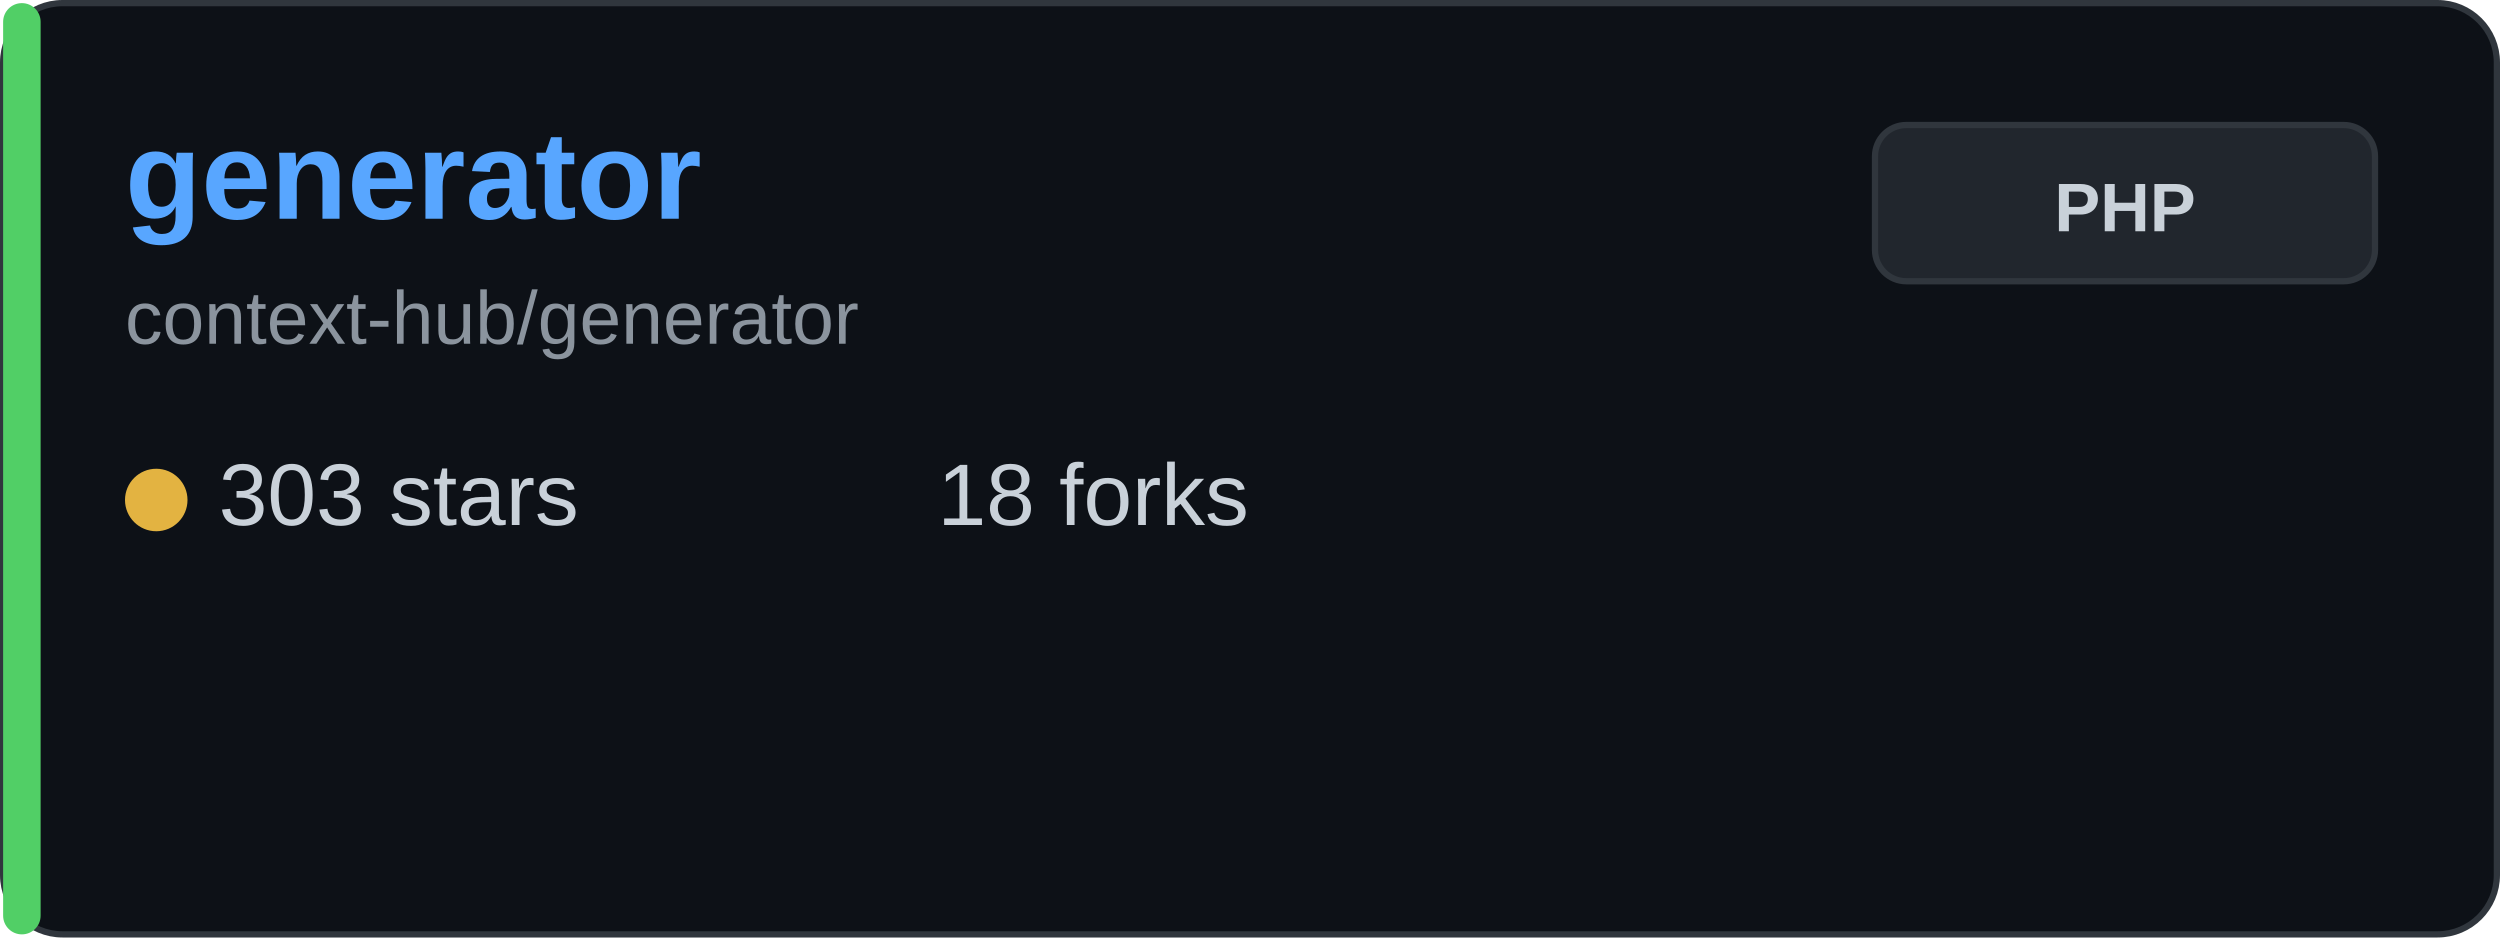
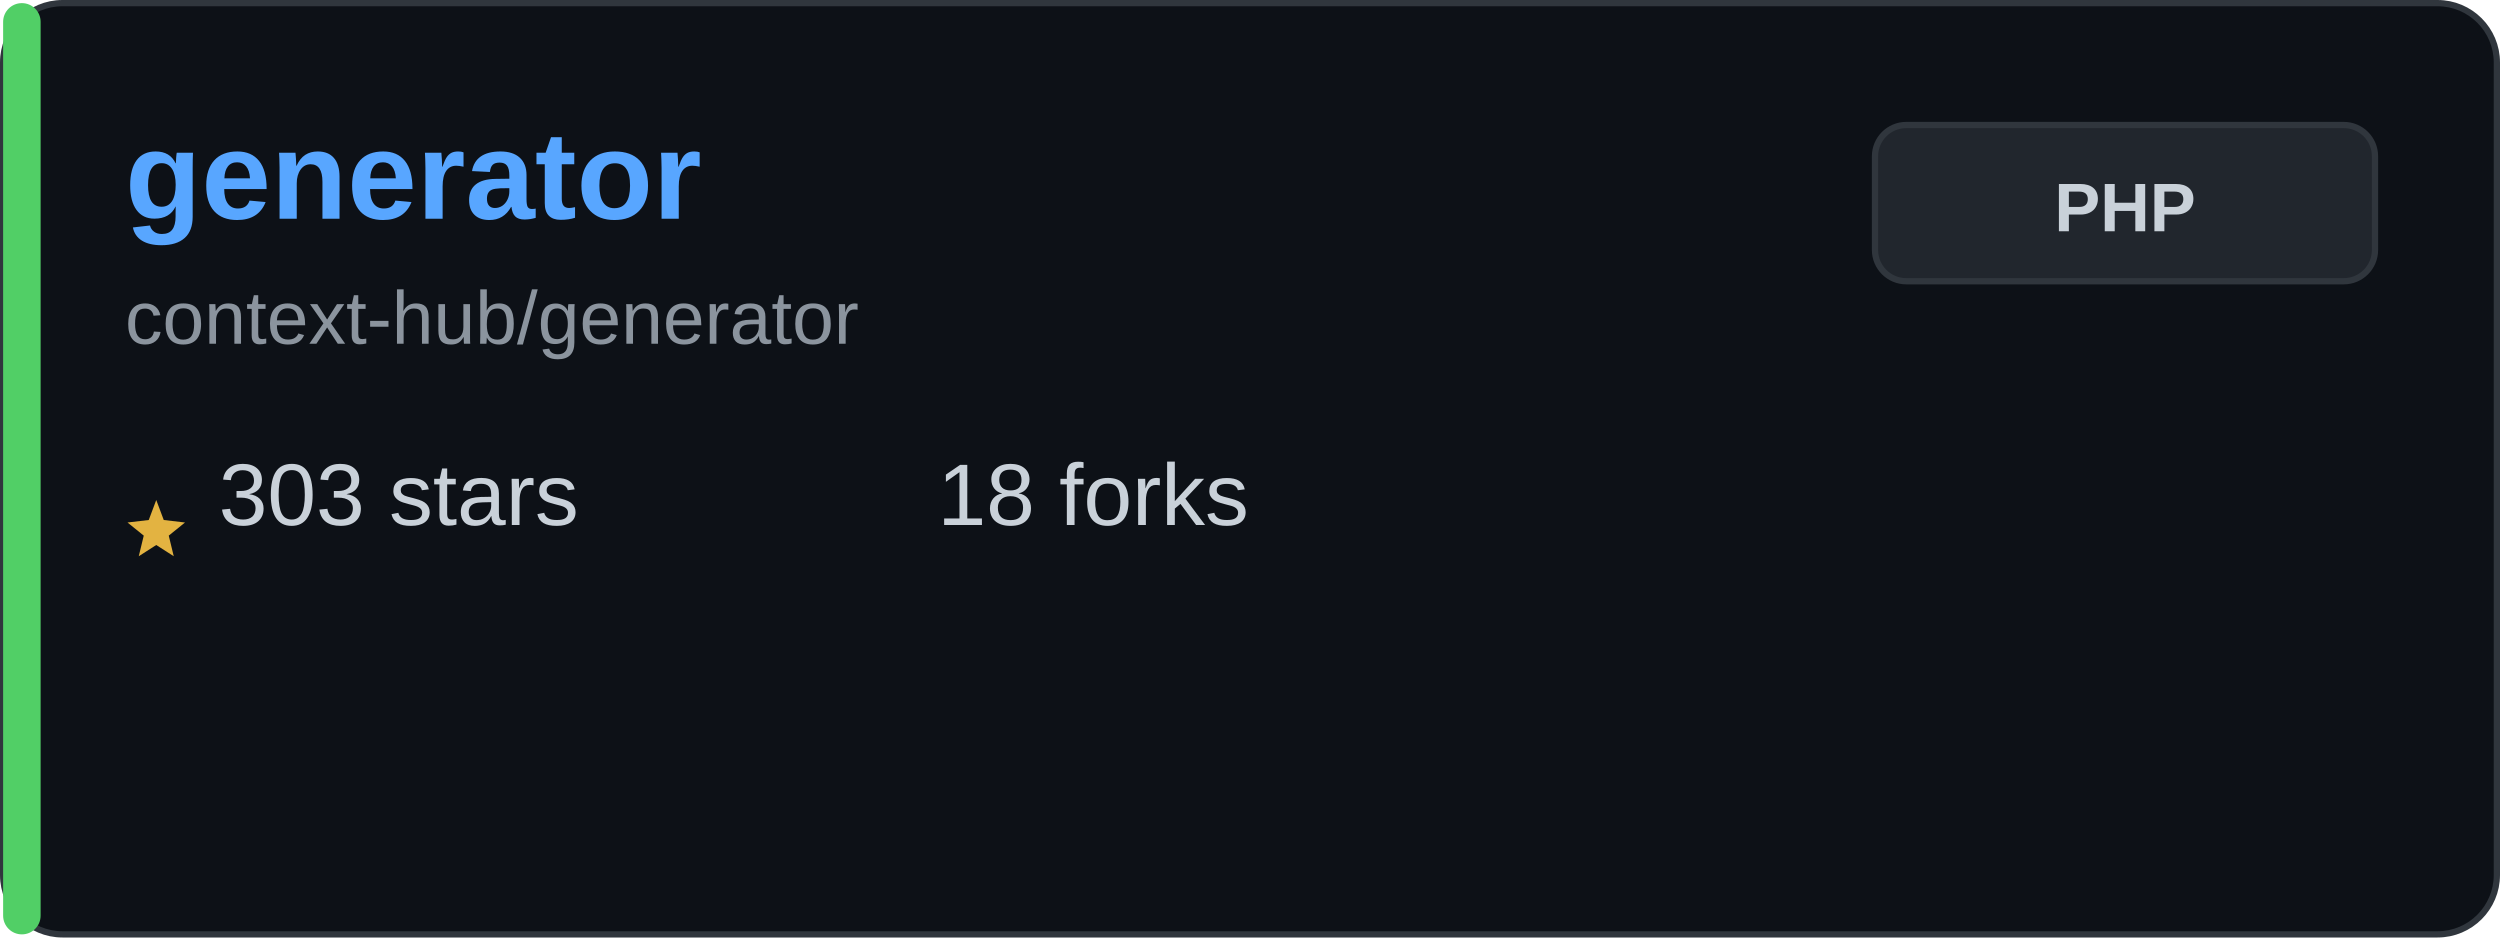
<svg xmlns="http://www.w3.org/2000/svg" width="400" height="150" viewBox="0 0 400 150" fill="none">
  <rect x="0.5" y="0.5" width="399" height="149" rx="9.5" fill="#0d1117" stroke="#30363d" />
  <rect x="0.5" y="0.5" width="6" height="149" rx="3" fill="#51cf66" />
  <text x="20" y="35" font-family="Arial, sans-serif" font-size="20" font-weight="bold" fill="#58a6ff">generator</text>
  <text x="20" y="55" font-family="Arial, sans-serif" font-size="12" fill="#8b949e">context-hub/generator</text>
  <g transform="translate(20, 80)">
-     <circle cx="5" cy="0" r="5" fill="#e3b341" />
+     <polygon points="5,0 6.2,3.2 9.6,3.6 7,5.7 7.8,9 5,7.2 2.2,9 3,5.7 0.4,3.6 3.8,3.2" fill="#e3b341" />
    <text x="15" y="4" font-family="Arial, sans-serif" font-size="14" fill="#c9d1d9">303 stars</text>
  </g>
  <g transform="translate(150, 80)">
    <text x="0" y="4" font-family="Arial, sans-serif" font-size="14" fill="#c9d1d9">18 forks</text>
  </g>
  <rect x="300" y="20" width="80" height="25" rx="5" fill="#21262d" stroke="#30363d" />
  <text x="340" y="37" font-family="Arial, sans-serif" font-size="11" font-weight="bold" fill="#c9d1d9" text-anchor="middle">PHP</text>
</svg>
